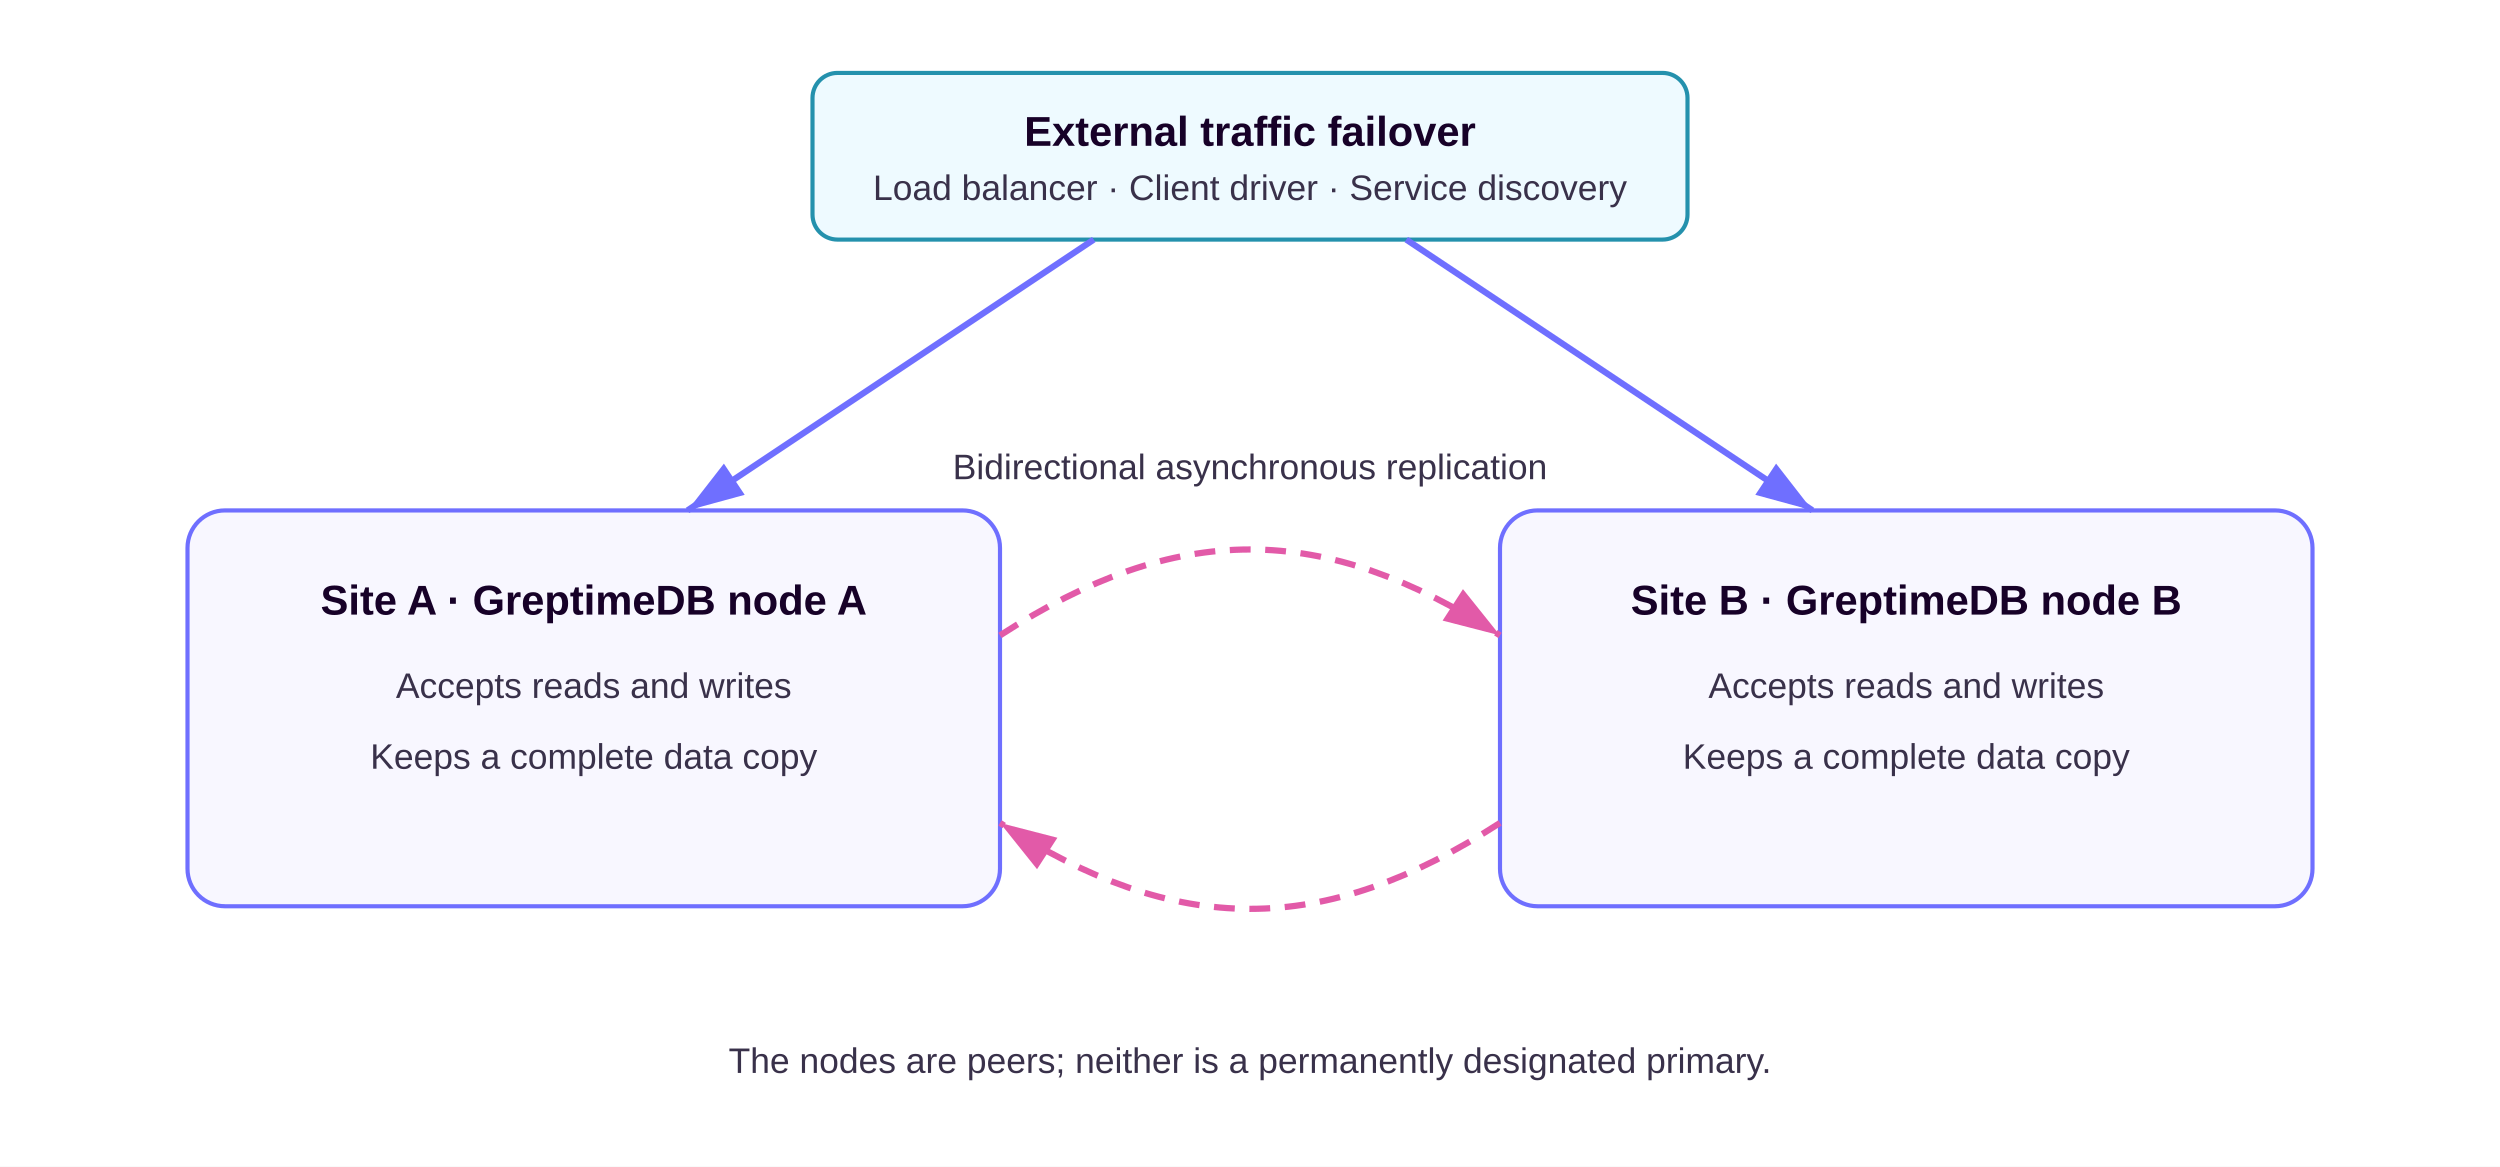
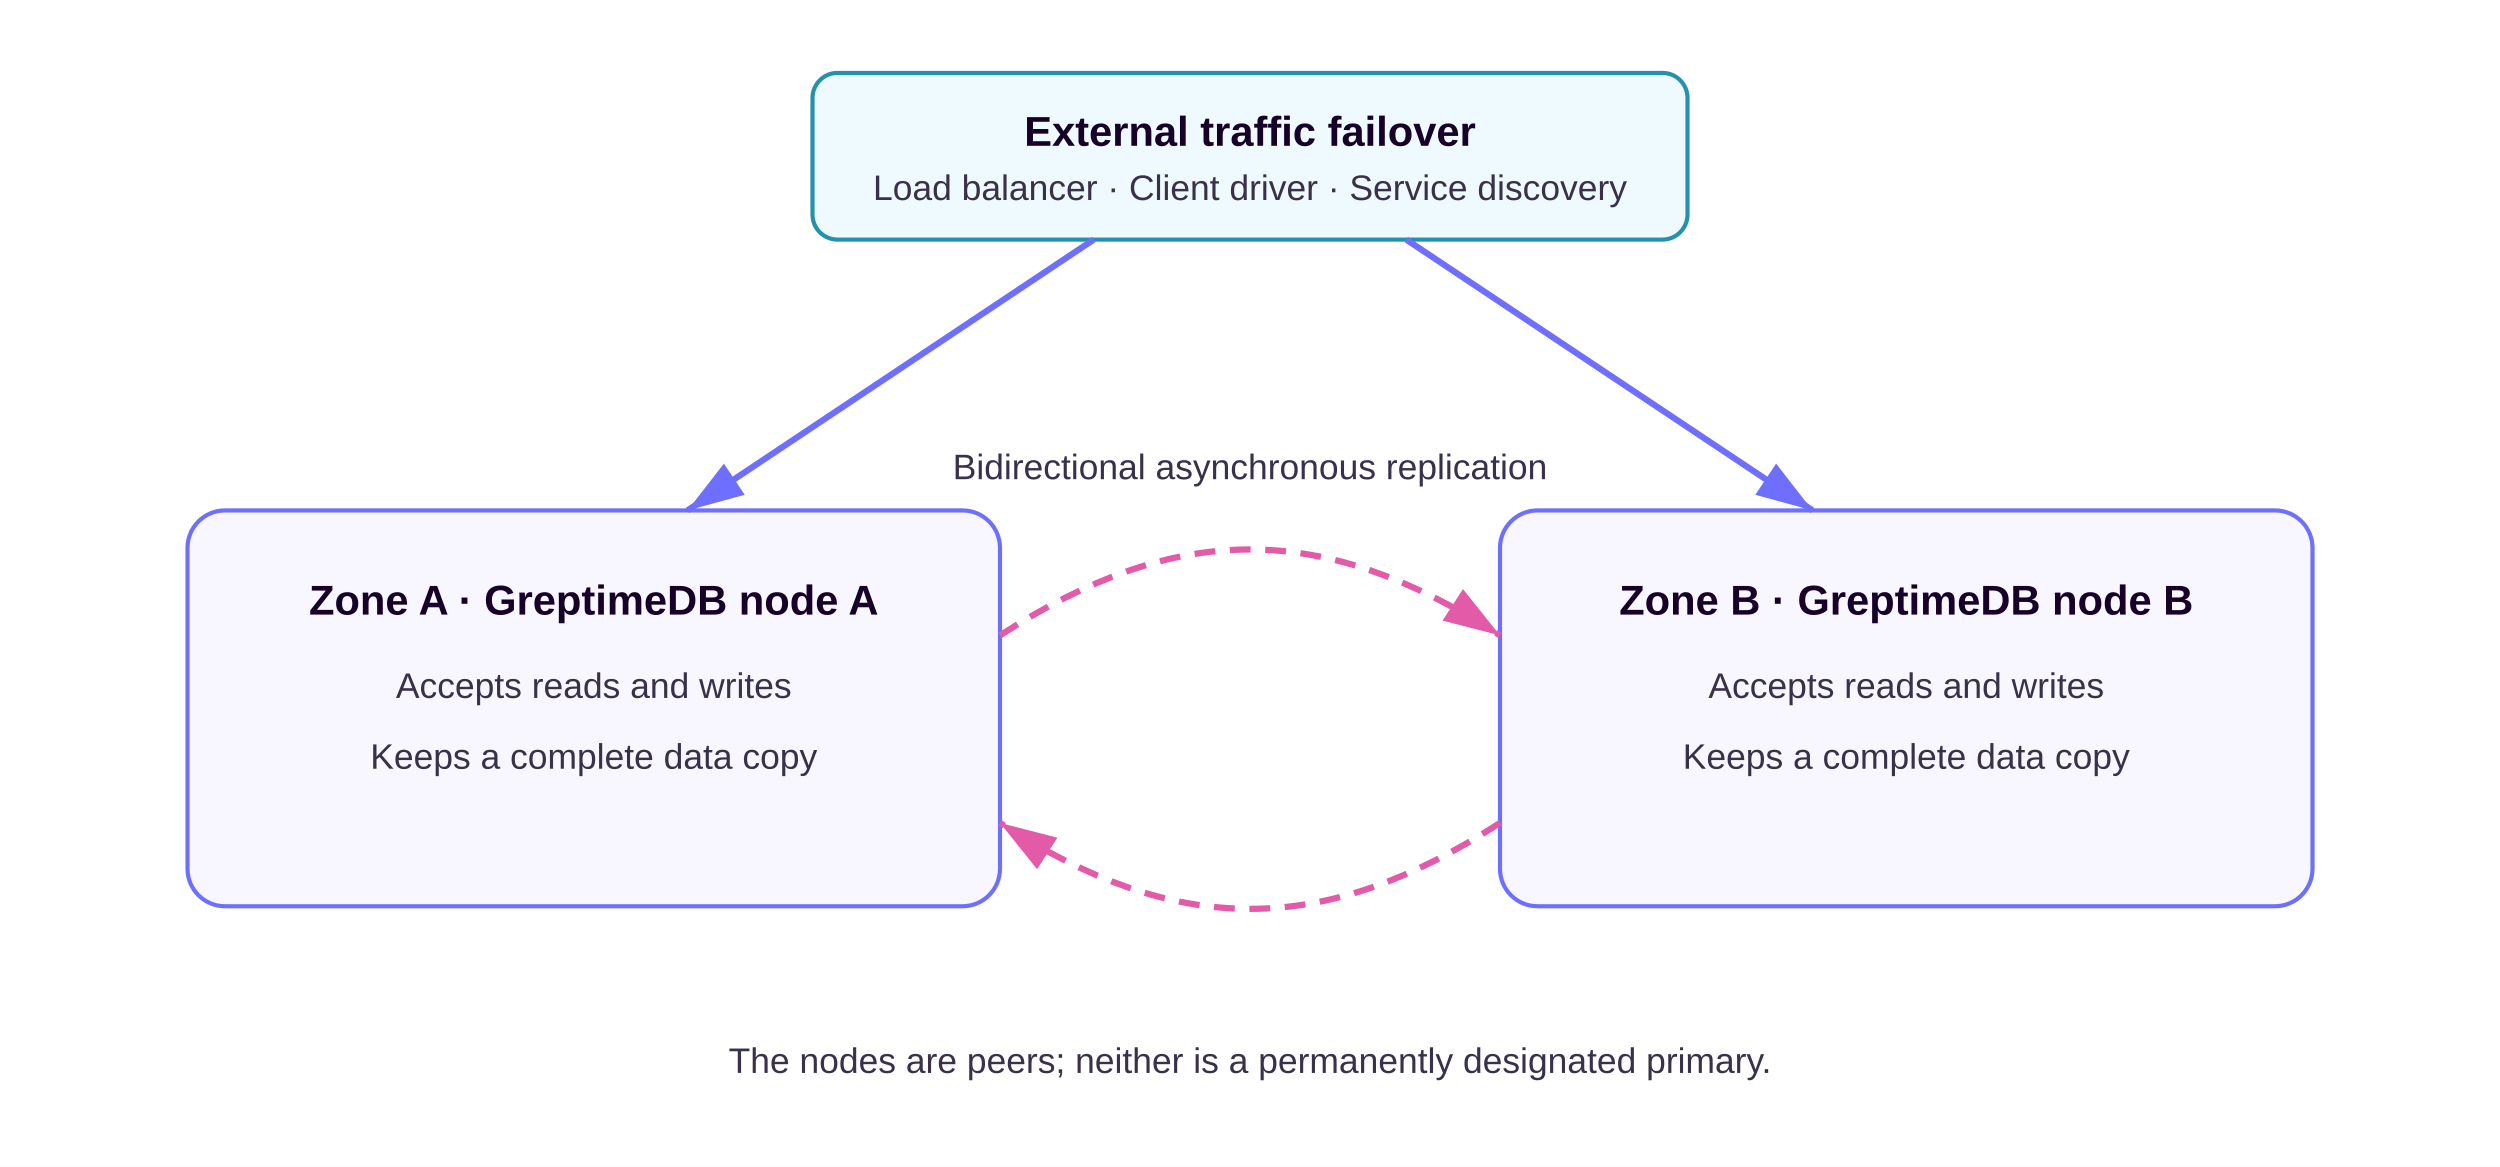
<svg xmlns="http://www.w3.org/2000/svg" width="1200" height="560" viewBox="0 0 1200 560" role="img" aria-labelledby="title description">
  <defs>
    <marker id="arrow" markerWidth="10" markerHeight="10" refX="9" refY="3" orient="auto" markerUnits="strokeWidth">
      <path d="M0,0 L0,6 L9,3 z" fill="#6f6fff" />
    </marker>
    <marker id="async-arrow" markerWidth="10" markerHeight="10" refX="9" refY="3" orient="auto" markerUnits="strokeWidth">
      <path d="M0,0 L0,6 L9,3 z" fill="#e25aa8" />
    </marker>
    <style>
      .title { font: 600 20px Arial, sans-serif; fill: #170128; }
      .label { font: 17px Arial, sans-serif; fill: #39314a; }
      .traffic { fill: #eefaff; stroke: #2491ad; stroke-width: 2; }
      .node { fill: #f8f7ff; stroke: #6f6fff; stroke-width: 2; }
      .flow { fill: none; stroke: #6f6fff; stroke-width: 3; marker-end: url(#arrow); }
      .async { fill: none; stroke: #e25aa8; stroke-width: 3; stroke-dasharray: 10 7; marker-end: url(#async-arrow); }
    </style>
  </defs>
  <rect width="1200" height="560" fill="#ffffff" />
  <rect class="traffic" x="390" y="35" width="420" height="80" rx="12" />
  <text class="title" x="600" y="70" text-anchor="middle">External traffic failover</text>
  <text class="label" x="600" y="96" text-anchor="middle">Load balancer · Client driver · Service discovery</text>
  <rect class="node" x="90" y="245" width="390" height="190" rx="18" />
-   <text class="title" x="285" y="295" text-anchor="middle">Site A · GreptimeDB node A</text>
+   <text class="title" x="285" y="295" text-anchor="middle">Zone A · GreptimeDB node A</text>
  <text class="label" x="285" y="335" text-anchor="middle">Accepts reads and writes</text>
  <text class="label" x="285" y="369" text-anchor="middle">Keeps a complete data copy</text>
  <rect class="node" x="720" y="245" width="390" height="190" rx="18" />
-   <text class="title" x="915" y="295" text-anchor="middle">Site B · GreptimeDB node B</text>
+   <text class="title" x="915" y="295" text-anchor="middle">Zone B · GreptimeDB node B</text>
  <text class="label" x="915" y="335" text-anchor="middle">Accepts reads and writes</text>
  <text class="label" x="915" y="369" text-anchor="middle">Keeps a complete data copy</text>
  <path class="flow" d="M525 115 L330 245" />
  <path class="flow" d="M675 115 L870 245" />
  <path class="async" d="M480 305 C565 250, 635 250, 720 305" />
  <path class="async" d="M720 395 C635 450, 565 450, 480 395" />
  <text class="label" x="600" y="230" text-anchor="middle">Bidirectional asynchronous replication</text>
  <text class="label" x="600" y="515" text-anchor="middle">The nodes are peers; neither is a permanently designated primary.</text>
</svg>
